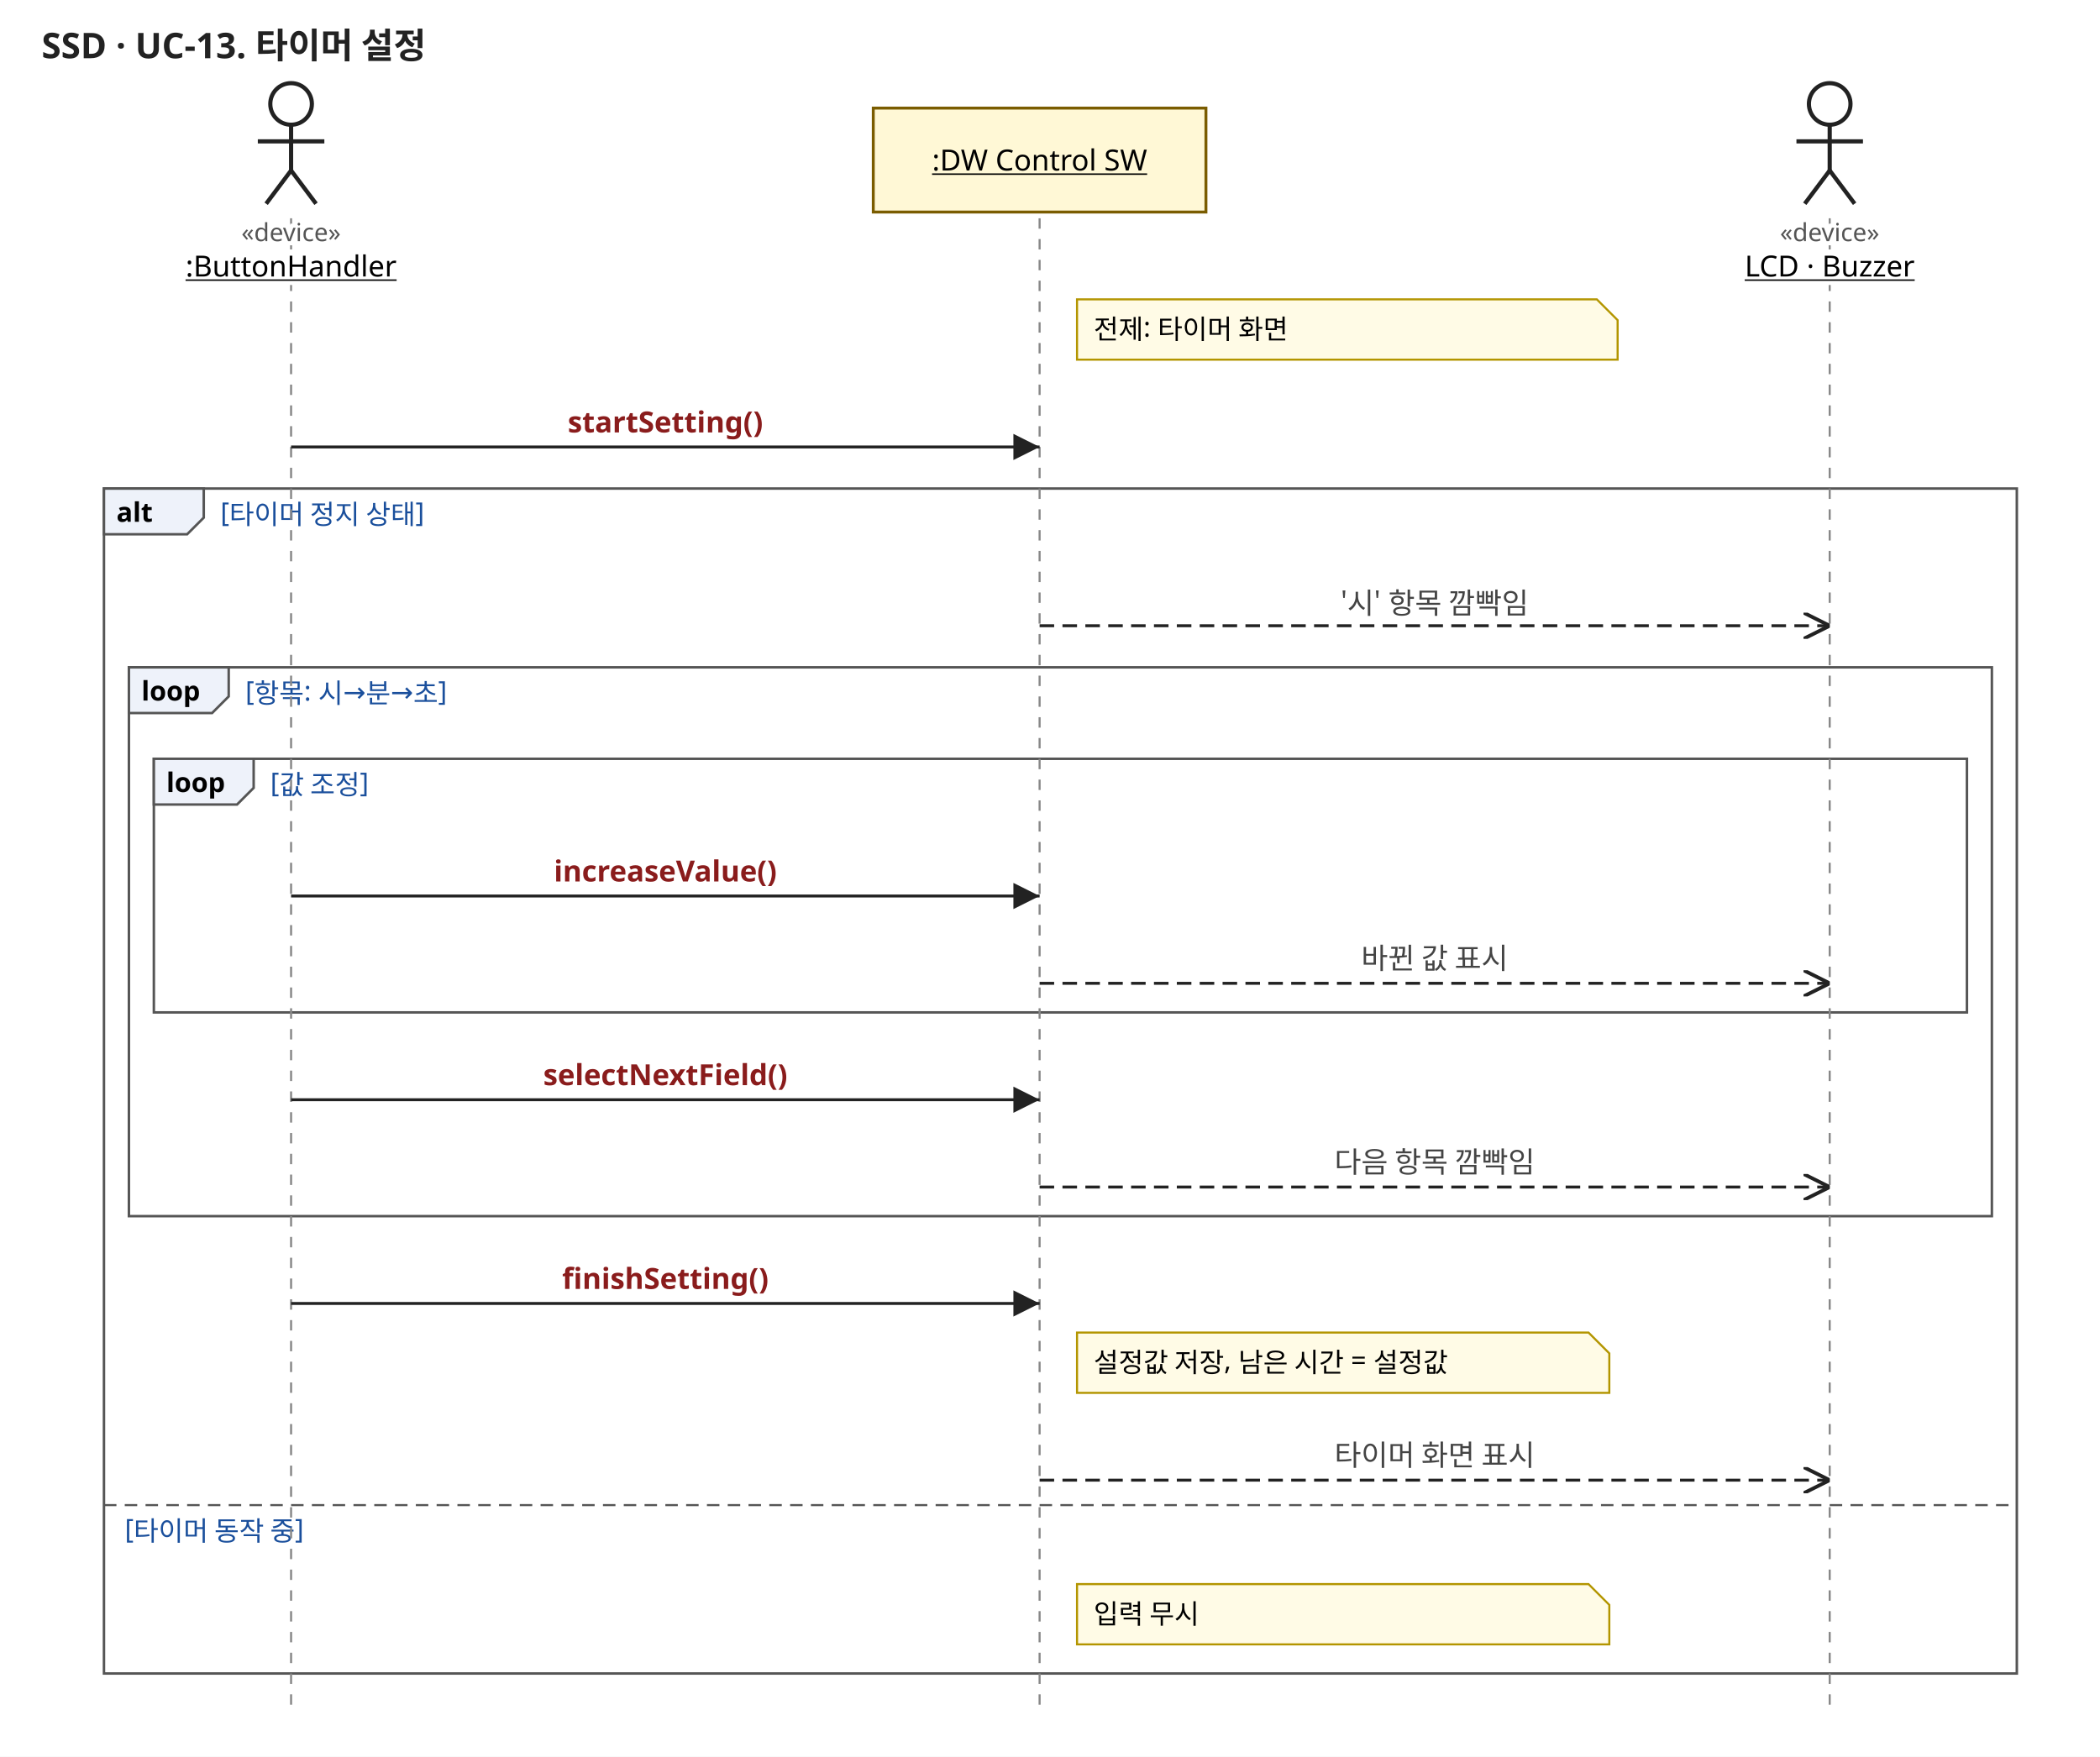
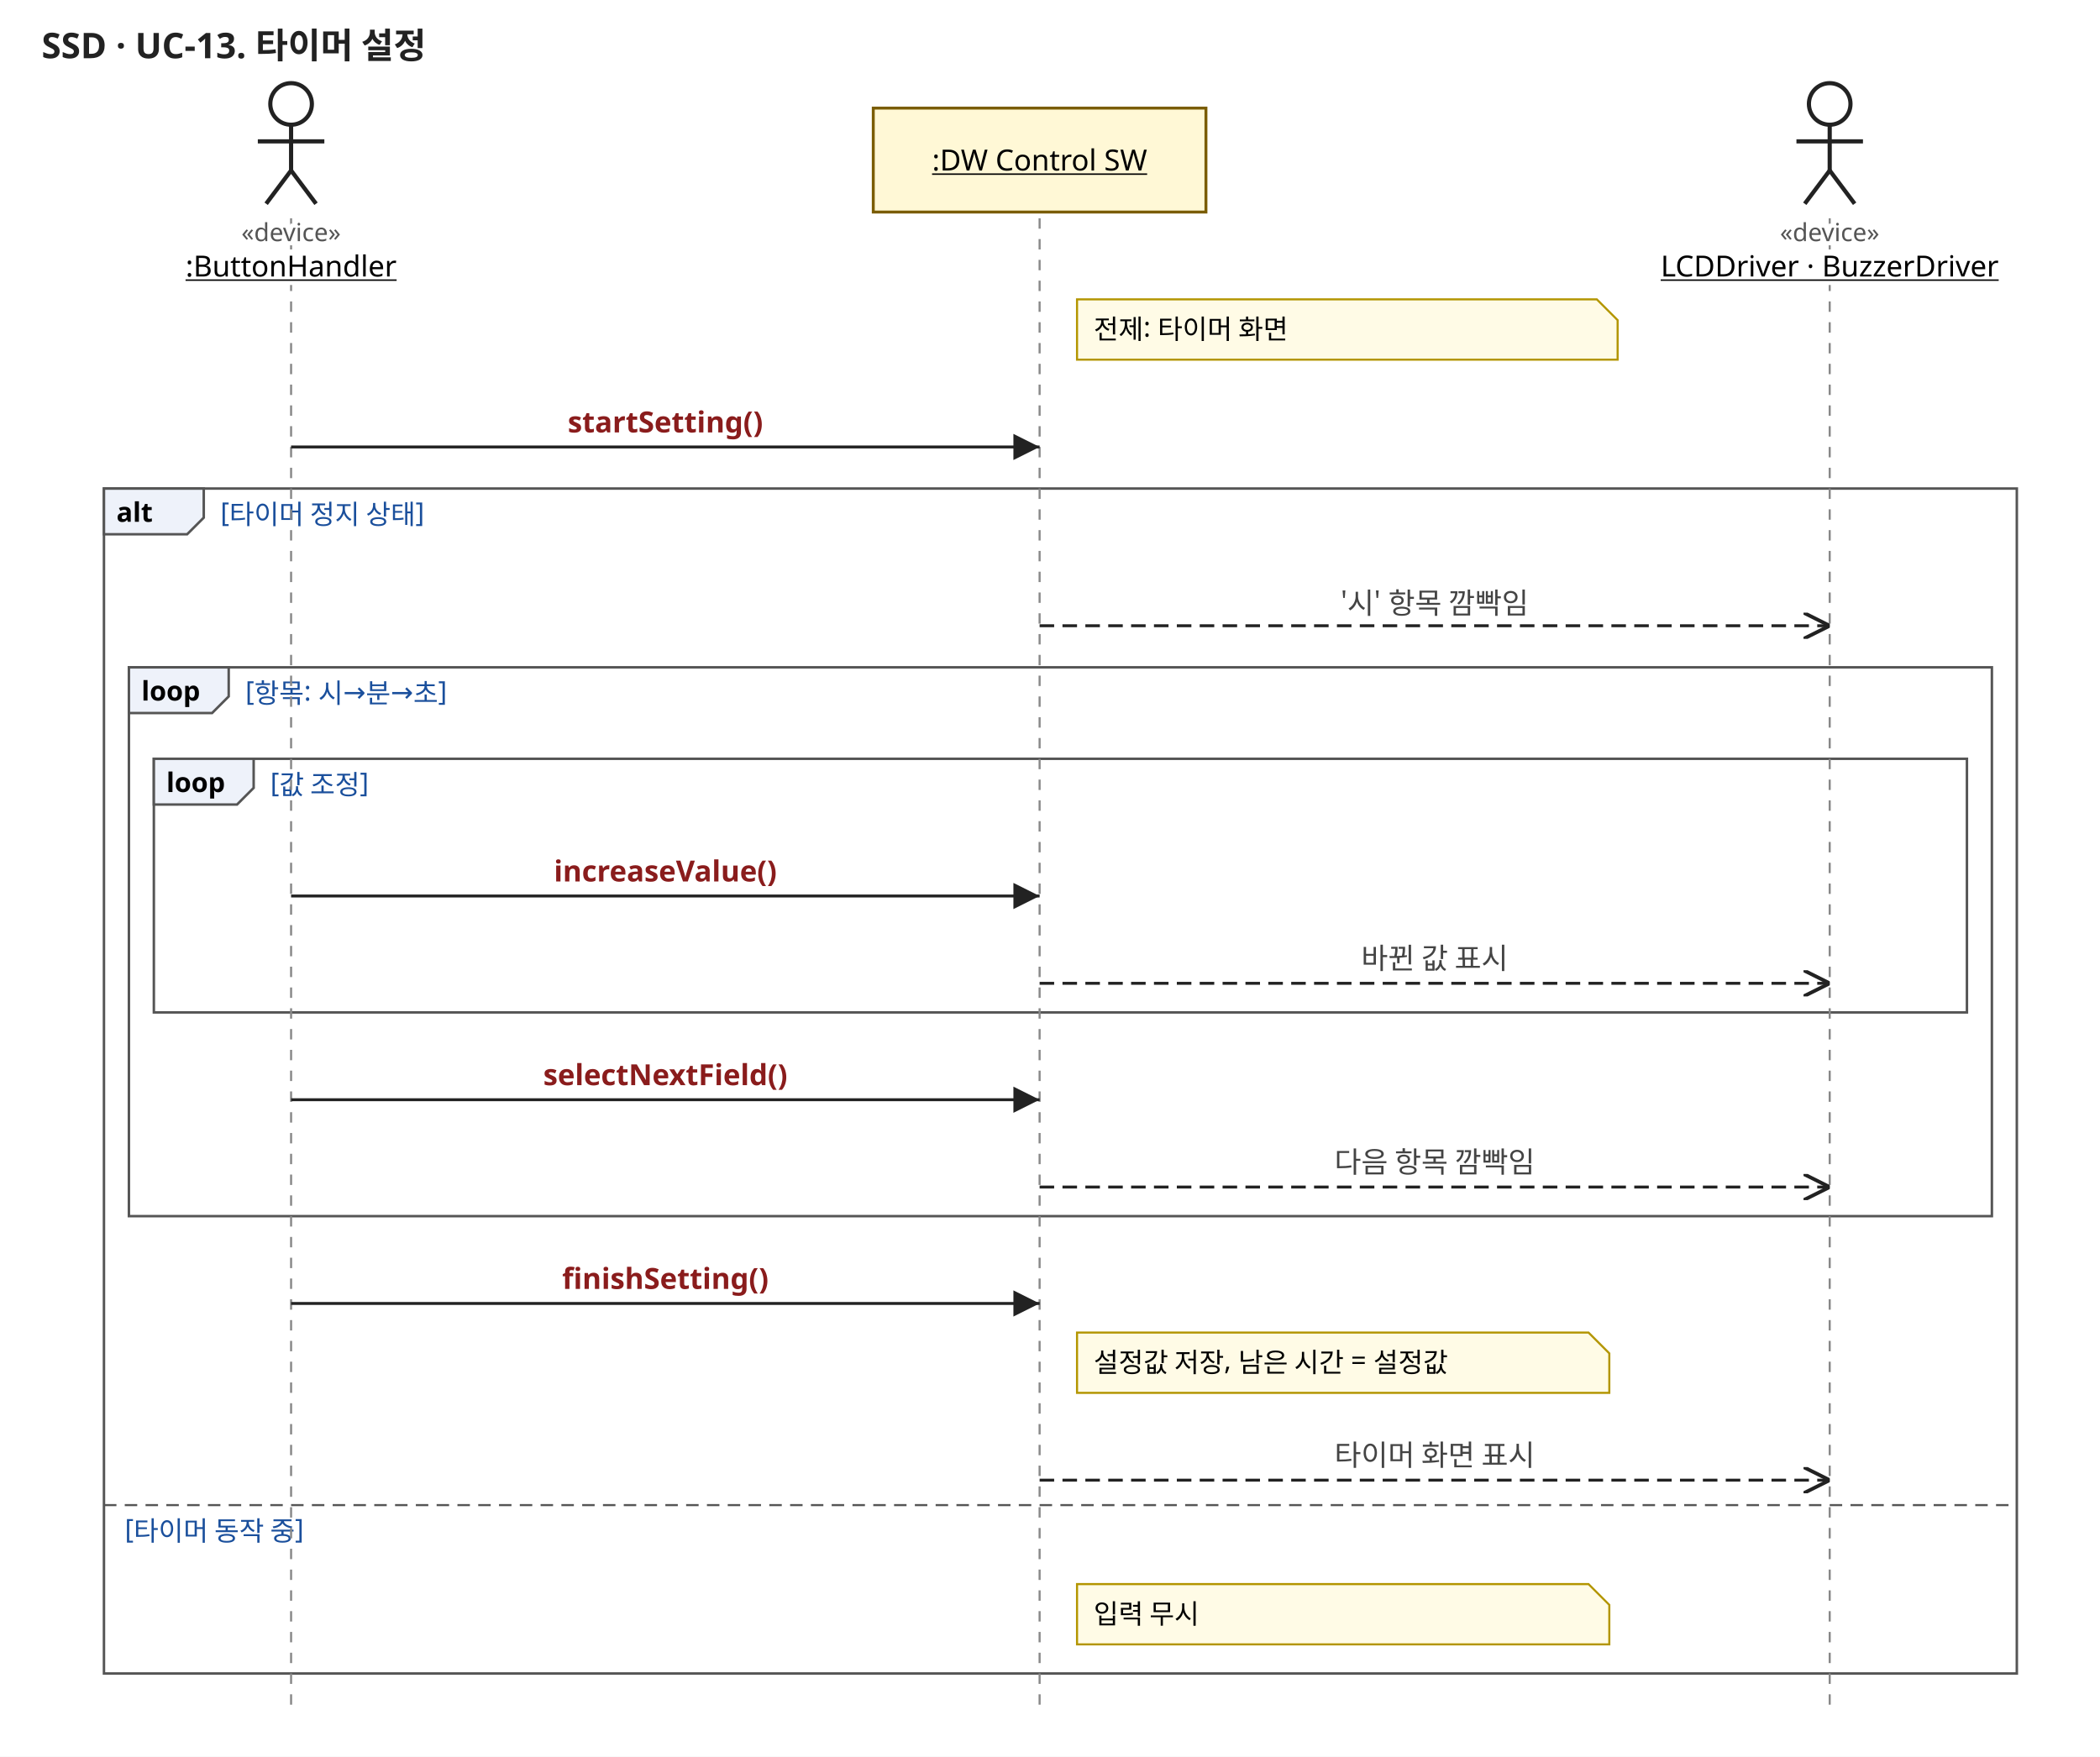
<svg xmlns="http://www.w3.org/2000/svg" width="1010" height="845" viewBox="0 0 1010 845" font-family="Malgun Gothic, Apple SD Gothic Neo, Noto Sans KR, WenQuanYi Zen Hei, sans-serif">
  <defs>
    <marker id="fill" viewBox="0 0 10 10" refX="10" refY="5" markerWidth="9" markerHeight="9" orient="auto">
      <path d="M0,0 L10,5 L0,10 z" fill="#222" />
    </marker>
    <marker id="open" viewBox="0 0 10 10" refX="10" refY="5" markerWidth="9" markerHeight="9" orient="auto">
      <path d="M0,0 L10,5 L0,10" fill="none" stroke="#222" stroke-width="1.4" />
    </marker>
  </defs>
  <rect width="1010" height="845" fill="#fff" />
  <text x="20" y="28" font-size="17" font-weight="bold" fill="#222">SSD · UC-13. 타이머 설정</text>
  <rect x="74" y="365" width="872" height="122" fill="none" stroke="#555" stroke-width="1.2" />
  <path d="M74,365 h48 v14 l-8,8 h-40 z" fill="#eef2fa" stroke="#555" stroke-width="1.2" />
  <text x="80" y="381" font-size="13" font-weight="bold">loop</text>
  <text x="130" y="381" font-size="13" fill="#1a4f9c">[값 조정]</text>
  <rect x="62" y="321" width="896" height="264" fill="none" stroke="#555" stroke-width="1.2" />
  <path d="M62,321 h48 v14 l-8,8 h-40 z" fill="#eef2fa" stroke="#555" stroke-width="1.2" />
  <text x="68" y="337" font-size="13" font-weight="bold">loop</text>
  <text x="118" y="337" font-size="13" fill="#1a4f9c">[항목: 시→분→초]</text>
  <rect x="50" y="235" width="920" height="570" fill="none" stroke="#555" stroke-width="1.2" />
  <path d="M50,235 h48 v14 l-8,8 h-40 z" fill="#eef2fa" stroke="#555" stroke-width="1.2" />
  <text x="56" y="251" font-size="13" font-weight="bold">alt</text>
  <text x="106" y="251" font-size="13" fill="#1a4f9c">[타이머 정지 상태]</text>
  <line x1="50" y1="724" x2="970" y2="724" stroke="#555" stroke-dasharray="6 4" />
  <text x="60" y="740" font-size="13" fill="#1a4f9c">[타이머 동작 중]</text>
  <line x1="140" y1="105" x2="140" y2="825" stroke="#888" stroke-dasharray="5 5" />
  <g stroke="#222" stroke-width="2" fill="none">
    <circle cx="140" cy="50" r="10" />
    <line x1="140" y1="60" x2="140" y2="82" />
    <line x1="124" y1="68" x2="156" y2="68" />
    <line x1="140" y1="82" x2="128" y2="98" />
    <line x1="140" y1="82" x2="152" y2="98" />
  </g>
  <text x="140" y="116" text-anchor="middle" font-size="12" fill="#555" stroke="#fff" stroke-width="4" paint-order="stroke">«device»</text>
  <text x="140" y="133" text-anchor="middle" font-size="14" text-decoration="underline" stroke="#fff" stroke-width="4" paint-order="stroke">:ButtonHandler</text>
  <line x1="500" y1="105" x2="500" y2="825" stroke="#888" stroke-dasharray="5 5" />
  <rect x="420" y="52" width="160" height="50" fill="#fff8d6" stroke="#7a5c00" stroke-width="1.4" />
  <text x="500" y="82" text-anchor="middle" font-size="14" text-decoration="underline">:DW Control SW</text>
  <line x1="880" y1="105" x2="880" y2="825" stroke="#888" stroke-dasharray="5 5" />
  <g stroke="#222" stroke-width="2" fill="none">
    <circle cx="880" cy="50" r="10" />
    <line x1="880" y1="60" x2="880" y2="82" />
    <line x1="864" y1="68" x2="896" y2="68" />
    <line x1="880" y1="82" x2="868" y2="98" />
    <line x1="880" y1="82" x2="892" y2="98" />
  </g>
  <text x="880" y="116" text-anchor="middle" font-size="12" fill="#555" stroke="#fff" stroke-width="4" paint-order="stroke">«device»</text>
-   <text x="880" y="133" text-anchor="middle" font-size="14" text-decoration="underline" stroke="#fff" stroke-width="4" paint-order="stroke">LCD · Buzzer</text>
+   <text x="880" y="133" text-anchor="middle" font-size="14" text-decoration="underline" stroke="#fff" stroke-width="4" paint-order="stroke">LCDDriver · BuzzerDriver</text>
  <path d="M518,144 h250 l10,10 v19 h-260 z" fill="#fffbe6" stroke="#b39500" />
  <text x="526" y="163" font-size="13">전제: 타이머 화면</text>
  <line x1="140" y1="215" x2="500" y2="215" stroke="#222" stroke-width="1.4" marker-end="url(#fill)" />
  <text x="320.0" y="208" text-anchor="middle" font-size="14" font-weight="bold" fill="#8a1c1c">startSetting()</text>
  <line x1="500" y1="301" x2="880" y2="301" stroke="#222" stroke-width="1.4" stroke-dasharray="7 4" marker-end="url(#open)" />
  <text x="690.0" y="294" text-anchor="middle" font-size="14" font-weight="normal" fill="#444">'시' 항목 깜빡임</text>
  <line x1="140" y1="431" x2="500" y2="431" stroke="#222" stroke-width="1.4" marker-end="url(#fill)" />
  <text x="320.0" y="424" text-anchor="middle" font-size="14" font-weight="bold" fill="#8a1c1c">increaseValue()</text>
  <line x1="500" y1="473" x2="880" y2="473" stroke="#222" stroke-width="1.4" stroke-dasharray="7 4" marker-end="url(#open)" />
  <text x="690.0" y="466" text-anchor="middle" font-size="14" font-weight="normal" fill="#444">바뀐 값 표시</text>
  <line x1="140" y1="529" x2="500" y2="529" stroke="#222" stroke-width="1.4" marker-end="url(#fill)" />
  <text x="320.0" y="522" text-anchor="middle" font-size="14" font-weight="bold" fill="#8a1c1c">selectNextField()</text>
  <line x1="500" y1="571" x2="880" y2="571" stroke="#222" stroke-width="1.4" stroke-dasharray="7 4" marker-end="url(#open)" />
  <text x="690.0" y="564" text-anchor="middle" font-size="14" font-weight="normal" fill="#444">다음 항목 깜빡임</text>
  <line x1="140" y1="627" x2="500" y2="627" stroke="#222" stroke-width="1.4" marker-end="url(#fill)" />
  <text x="320.0" y="620" text-anchor="middle" font-size="14" font-weight="bold" fill="#8a1c1c">finishSetting()</text>
  <path d="M518,641 h246 l10,10 v19 h-256 z" fill="#fffbe6" stroke="#b39500" />
  <text x="526" y="660" font-size="13">설정값 저장, 남은 시간 = 설정값</text>
  <line x1="500" y1="712" x2="880" y2="712" stroke="#222" stroke-width="1.4" stroke-dasharray="7 4" marker-end="url(#open)" />
  <text x="690.0" y="705" text-anchor="middle" font-size="14" font-weight="normal" fill="#444">타이머 화면 표시</text>
  <path d="M518,762 h246 l10,10 v19 h-256 z" fill="#fffbe6" stroke="#b39500" />
  <text x="526" y="781" font-size="13">입력 무시</text>
</svg>
